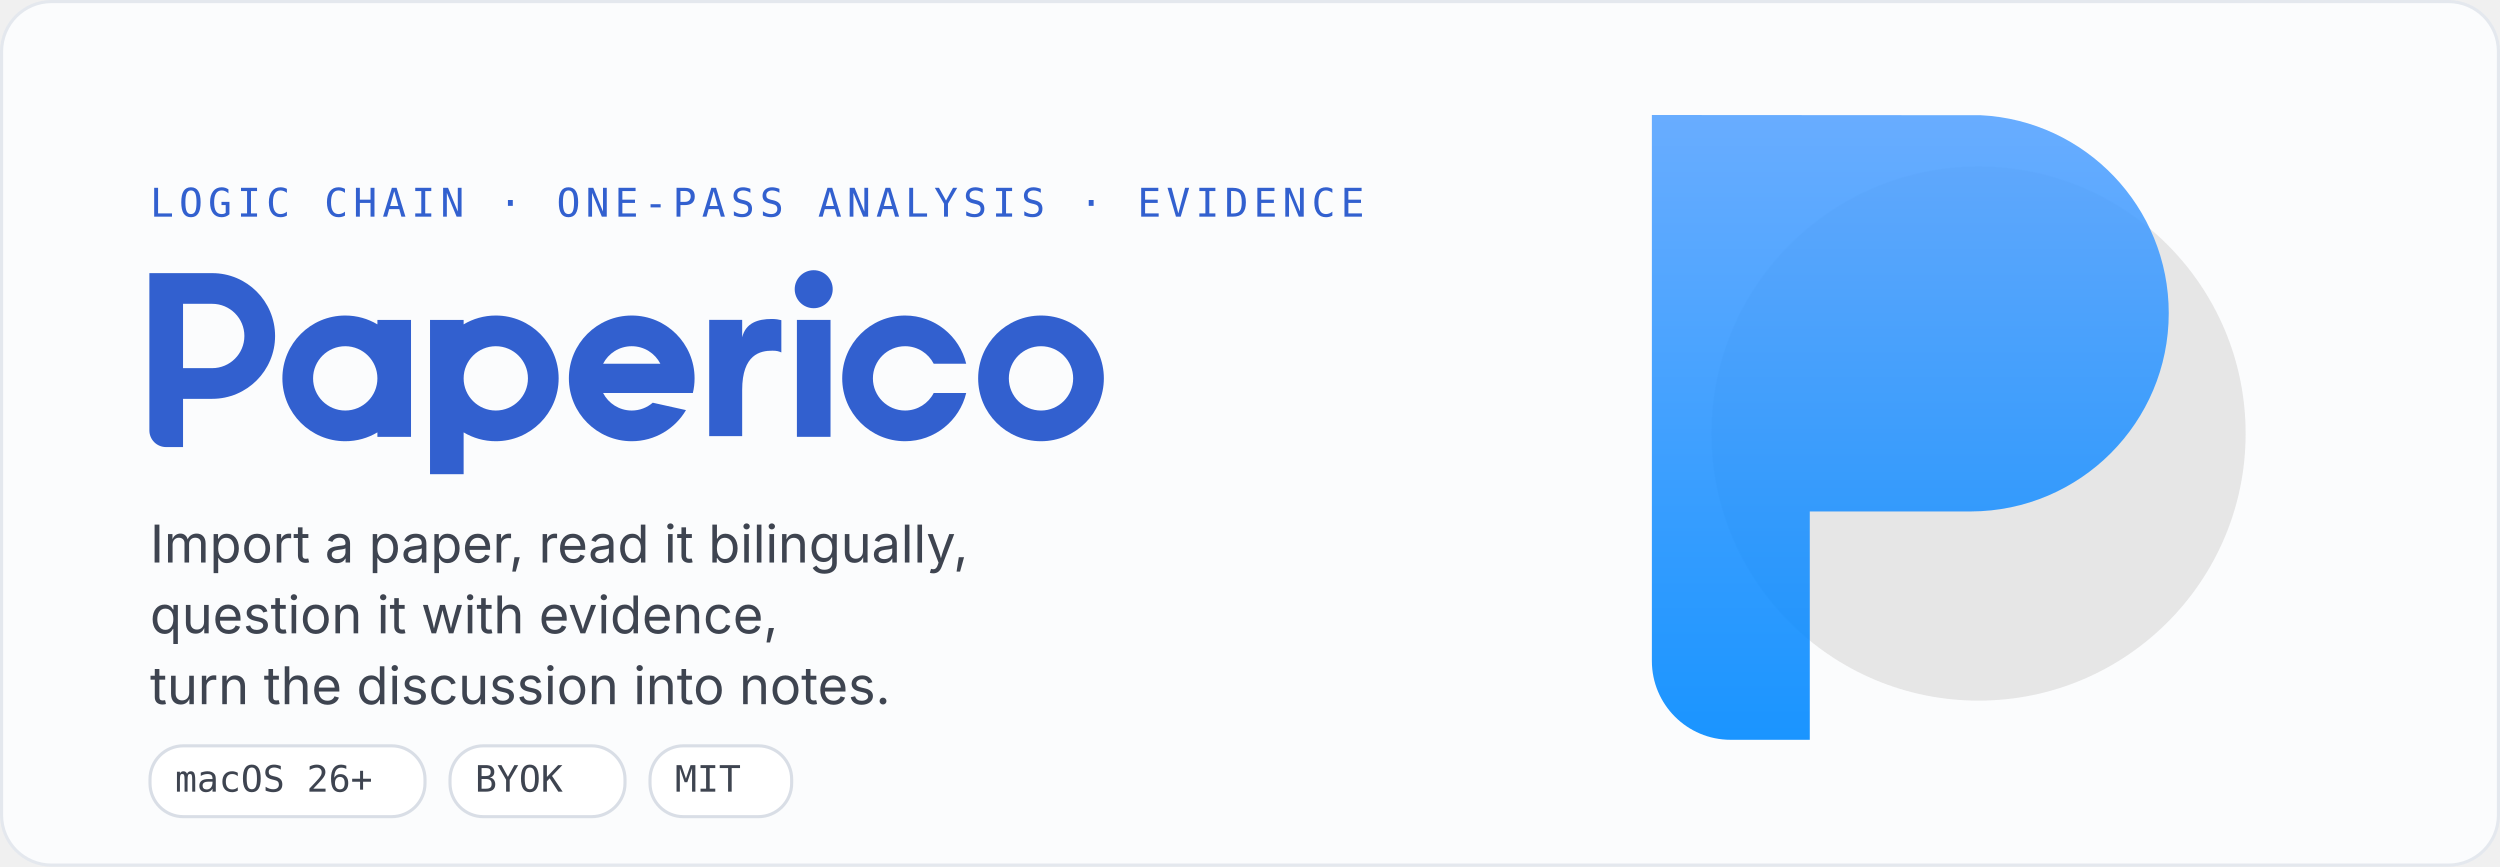
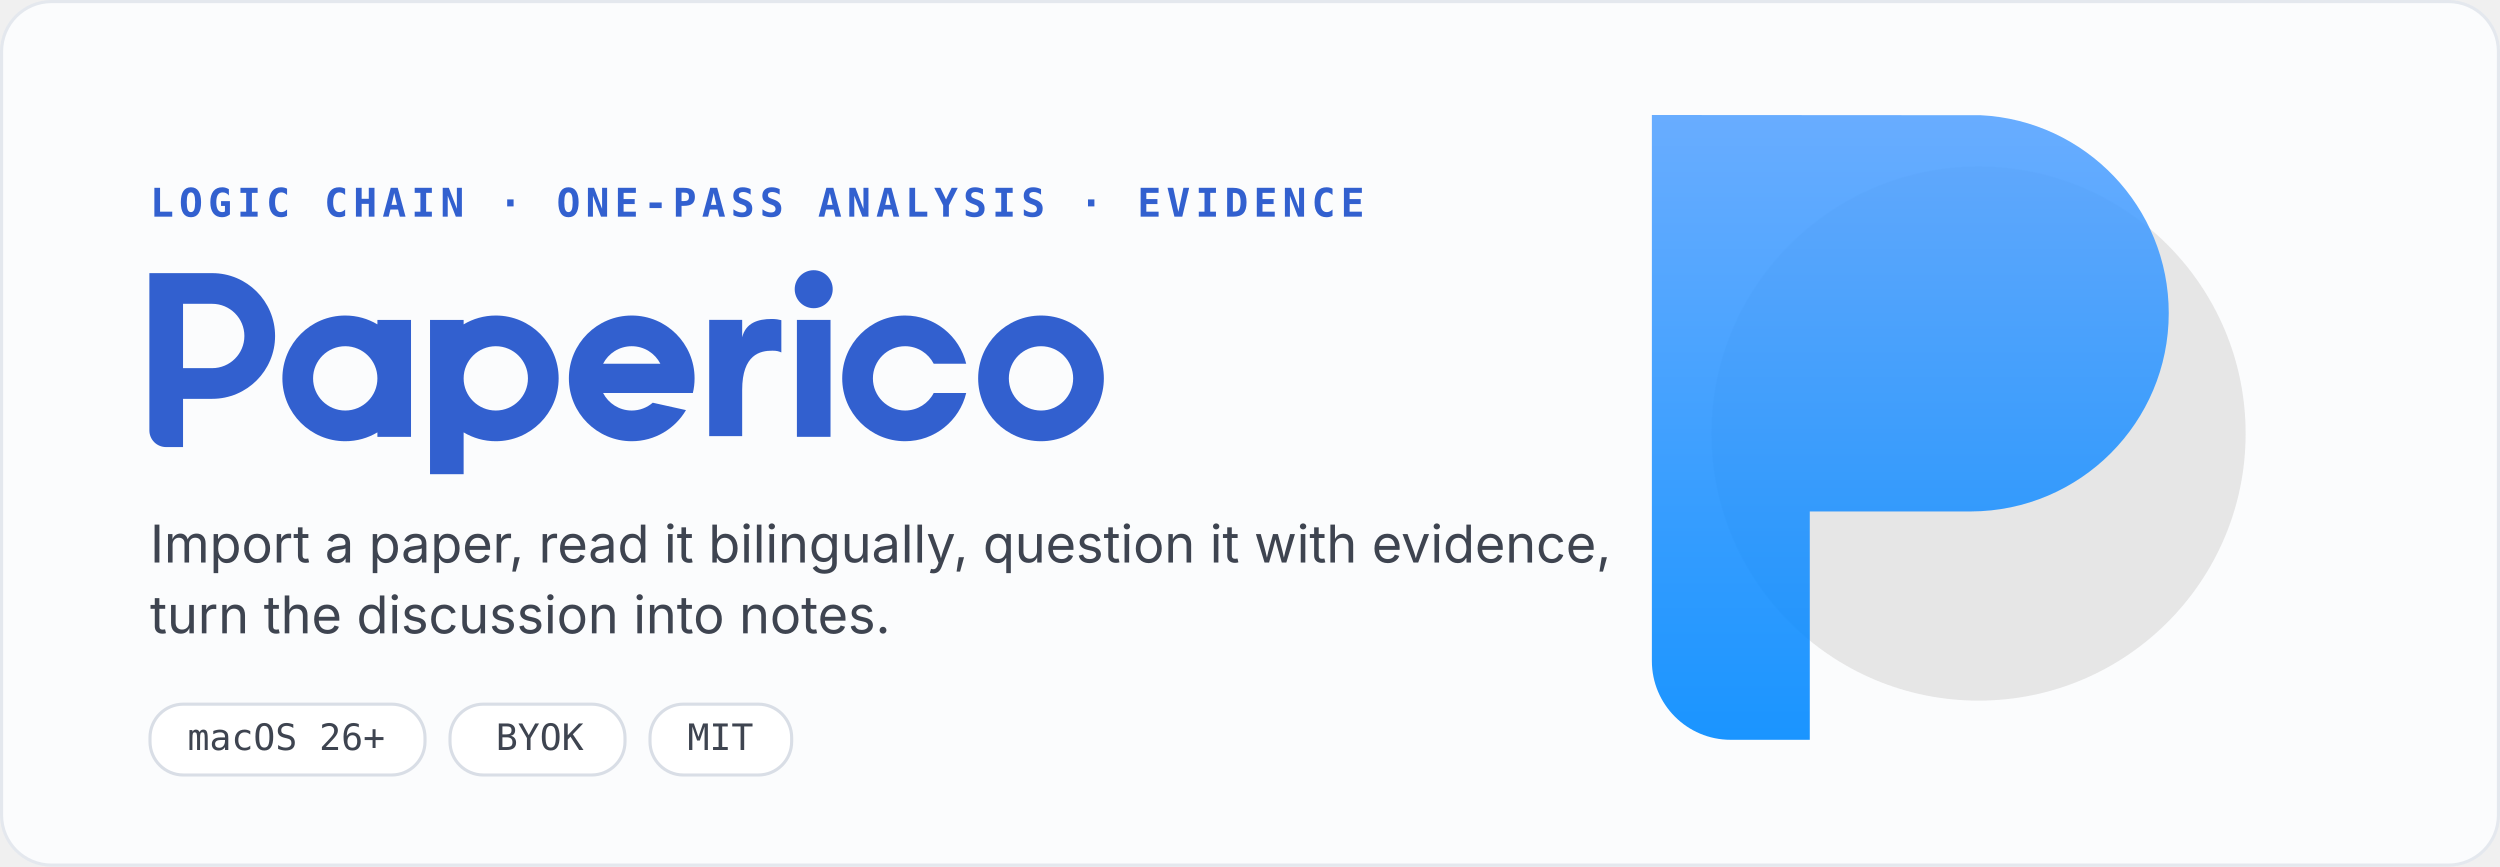
<svg xmlns="http://www.w3.org/2000/svg" width="1200" height="416" viewBox="0 0 1200 416" role="img" aria-labelledby="hero-title hero-desc">
  <defs>
    <linearGradient id="p-grad" x1="0" y1="0" x2="0" y2="1">
      <stop offset="0" stop-color="#57A3FF" />
      <stop offset="1" stop-color="#0088FF" />
    </linearGradient>
  </defs>
  <rect x="0.75" y="0.75" width="1198.5" height="414.5" rx="24" fill="#FBFCFD" stroke="#E4E8EE" stroke-width="1.5" />
  <g id="title-block" font-family="-apple-system, BlinkMacSystemFont, 'Segoe UI', 'PingFang SC', sans-serif">
-     <text x="72" y="104" font-family="ui-monospace, 'SFMono-Regular', 'Menlo', monospace" font-size="19" letter-spacing="2.5" fill="#3260CF">LOGIC CHAIN · ONE-PASS ANALYSIS · EVIDENCE</text>
-     <text x="72" y="270" font-size="25" fill="#3E4450">Import a paper, read it bilingually,</text>
-     <text x="72" y="304" font-size="25" fill="#3E4450">question it with evidence,</text>
-     <text x="72" y="338" font-size="25" fill="#3E4450">turn the discussion into notes.</text>
+     <text x="72" y="104" font-family="ui-monospace, 'SFMono-Regular', 'Menlo', monospace" font-size="19" font-weight="600" letter-spacing="2.5px" fill="#3260CF">LOGIC CHAIN · ONE-PASS ANALYSIS · EVIDENCE</text>
+     <text x="72" y="270" font-size="25" fill="#3E4450">Import a paper, read it bilingually, question it with evidence,</text>
+     <text x="72" y="304" font-size="25" fill="#3E4450">turn the discussion into notes.</text>
    <g font-family="ui-monospace, 'SFMono-Regular', 'Menlo', monospace" font-size="17.5" fill="#3E4450">
-       <rect x="72" y="358" width="132" height="34" rx="16" fill="#FFFFFF" stroke="#D9DEE6" stroke-width="1.5" />
-       <text x="84" y="380">macOS 26+</text>
-       <rect x="216" y="358" width="84" height="34" rx="16" fill="#FFFFFF" stroke="#D9DEE6" stroke-width="1.5" />
-       <text x="228" y="380">BYOK</text>
-       <rect x="312" y="358" width="68" height="34" rx="16" fill="#FFFFFF" stroke="#D9DEE6" stroke-width="1.5" />
-       <text x="324" y="380">MIT</text>
+       <rect x="72" y="338" width="132" height="34" rx="16" fill="#FFFFFF" stroke="#D9DEE6" stroke-width="1.5" />
+       <text x="90" y="360">macOS 26+</text>
+       <rect x="216" y="338" width="84" height="34" rx="16" fill="#FFFFFF" stroke="#D9DEE6" stroke-width="1.5" />
+       <text x="238" y="360">BYOK</text>
+       <rect x="312" y="338" width="68" height="34" rx="16" fill="#FFFFFF" stroke="#D9DEE6" stroke-width="1.5" />
+       <text x="330" y="360">MIT</text>
    </g>
  </g>
  <g id="wordmark" transform="translate(70 128) scale(0.17) translate(-171 -686)" fill="#3260CF" fill-rule="evenodd">
    <path d="M276.056,1059.185l0,136.194l-48.06,0c-12.464,-0 -24.417,-4.951 -33.231,-13.765c-8.813,-8.813 -13.765,-20.767 -13.765,-33.231l0,-444.13l177.466,0c97.946,0 177.466,79.52 177.466,177.466c0,97.946 -79.52,177.466 -177.466,177.466l-82.41,0Zm0,-268.262l0,181.593l82.41,0c50.112,0 90.796,-40.684 90.796,-90.796c0,-50.112 -40.684,-90.796 -90.796,-90.796l-82.41,0Z" />
    <path d="M824.828,1153.885c-26.57,15.867 -57.627,24.986 -90.796,24.986c-97.946,0 -177.466,-79.52 -177.466,-177.466c0,-97.946 79.52,-177.466 177.466,-177.466c33.17,0 64.226,9.12 90.796,24.986l0,-12.605l94.923,0l0,330.168l-94.923,0l0,-12.605Zm0,-152.479c0,-50.112 -40.684,-90.796 -90.796,-90.796c-50.112,0 -90.796,40.684 -90.796,90.796c0,50.112 40.684,90.796 90.796,90.796c50.112,0 90.796,-40.684 90.796,-90.796Z" />
    <path d="M1068.328,1153.885l-0,118.139l-94.923,0l0,-435.702l94.923,0l0,12.605c26.57,-15.867 57.627,-24.986 90.796,-24.986c97.946,0 177.466,79.52 177.466,177.466c0,97.946 -79.52,177.466 -177.466,177.466c-33.17,0 -64.226,-9.12 -90.796,-24.986Zm-0,-152.479c0,50.112 40.684,90.796 90.796,90.796c50.112,0 90.796,-40.684 90.796,-90.796c0,-50.112 -40.684,-90.796 -90.796,-90.796c-50.112,0 -90.796,40.684 -90.796,90.796Z" />
    <path d="M1696.133,1091.004c-30.825,52.551 -87.915,87.867 -153.188,87.867c-97.946,0 -177.466,-79.52 -177.466,-177.466c0,-97.946 79.52,-177.466 177.466,-177.466c97.946,0 177.466,79.52 177.466,177.466c0,14.207 -1.673,28.026 -4.833,41.271l-253.515,-0c15.039,29.389 45.628,49.525 80.882,49.525c22.669,0 43.41,-8.326 59.327,-22.084l93.861,20.886Zm-72.306,-130.87c-15.039,-29.389 -45.628,-49.525 -80.882,-49.525c-35.255,0 -65.843,20.136 -80.882,49.525l161.765,0Z" />
    <path d="M1761.681,1164.504l93.09,0c0,0 -0,0 -0,-130.048c0,-101.415 51.542,-111.237 85.068,-111.237c13.39,0 17.888,1.837 25.539,4.899l0,-91.066c-7.014,-1.837 -16.578,-3.368 -26.779,-3.368c-39.85,0 -73.626,11.194 -83.828,51.608l0,-48.999l-93.09,0l0,328.212Z" />
    <rect x="2009.308" y="836.322" width="94.923" height="330.168" />
    <circle cx="2056.77" cy="749.652" r="53.652" />
    <path d="M2487.347,1042.677c-18.623,78.07 -88.894,136.194 -172.633,136.194c-97.946,0 -177.466,-79.52 -177.466,-177.466c0,-97.946 79.52,-177.466 177.466,-177.466c83.739,0 154.01,58.124 172.633,136.194l-91.751,0c-15.039,-29.389 -45.628,-49.525 -80.882,-49.525c-50.112,0 -90.796,40.684 -90.796,90.796c0,50.112 40.684,90.796 90.796,90.796c35.255,0 65.843,-20.136 80.882,-49.525l91.751,0Z" />
    <path d="M2698.534,823.94c97.946,0 177.466,79.52 177.466,177.466c0,97.946 -79.52,177.466 -177.466,177.466c-97.946,0 -177.466,-79.52 -177.466,-177.466c0,-97.946 79.52,-177.466 177.466,-177.466Zm0,86.669c-50.112,0 -90.796,40.684 -90.796,90.796c0,50.112 40.684,90.796 90.796,90.796c50.112,0 90.796,-40.684 90.796,-90.796c0,-50.112 -40.684,-90.796 -90.796,-90.796Z" />
  </g>
  <g id="app-icon-mark" transform="translate(0 9)">
    <circle cx="949.7" cy="199.1" r="128.2" fill="#E3E3E3" fill-opacity="0.9" />
    <path d="M868.7,346.1L830.7,346.1C809.8,346.1 792.9,329.1 792.9,308.3L792.9,46.2C792.9,46.2 896.0,46.3 941.6,46.3L948.2,46.3C949.0,46.3 949.8,46.3 950.6,46.3C950.6,46.3 950.7,46.3 950.7,46.3C1001.0,48.8 1041.0,90.4 1041.0,141.3C1041.0,193.8 998.5,236.3 946.1,236.5L945.9,236.5L868.7,236.5L868.7,346.1Z" fill="url(#p-grad)" fill-opacity="0.9" />
  </g>
</svg>
